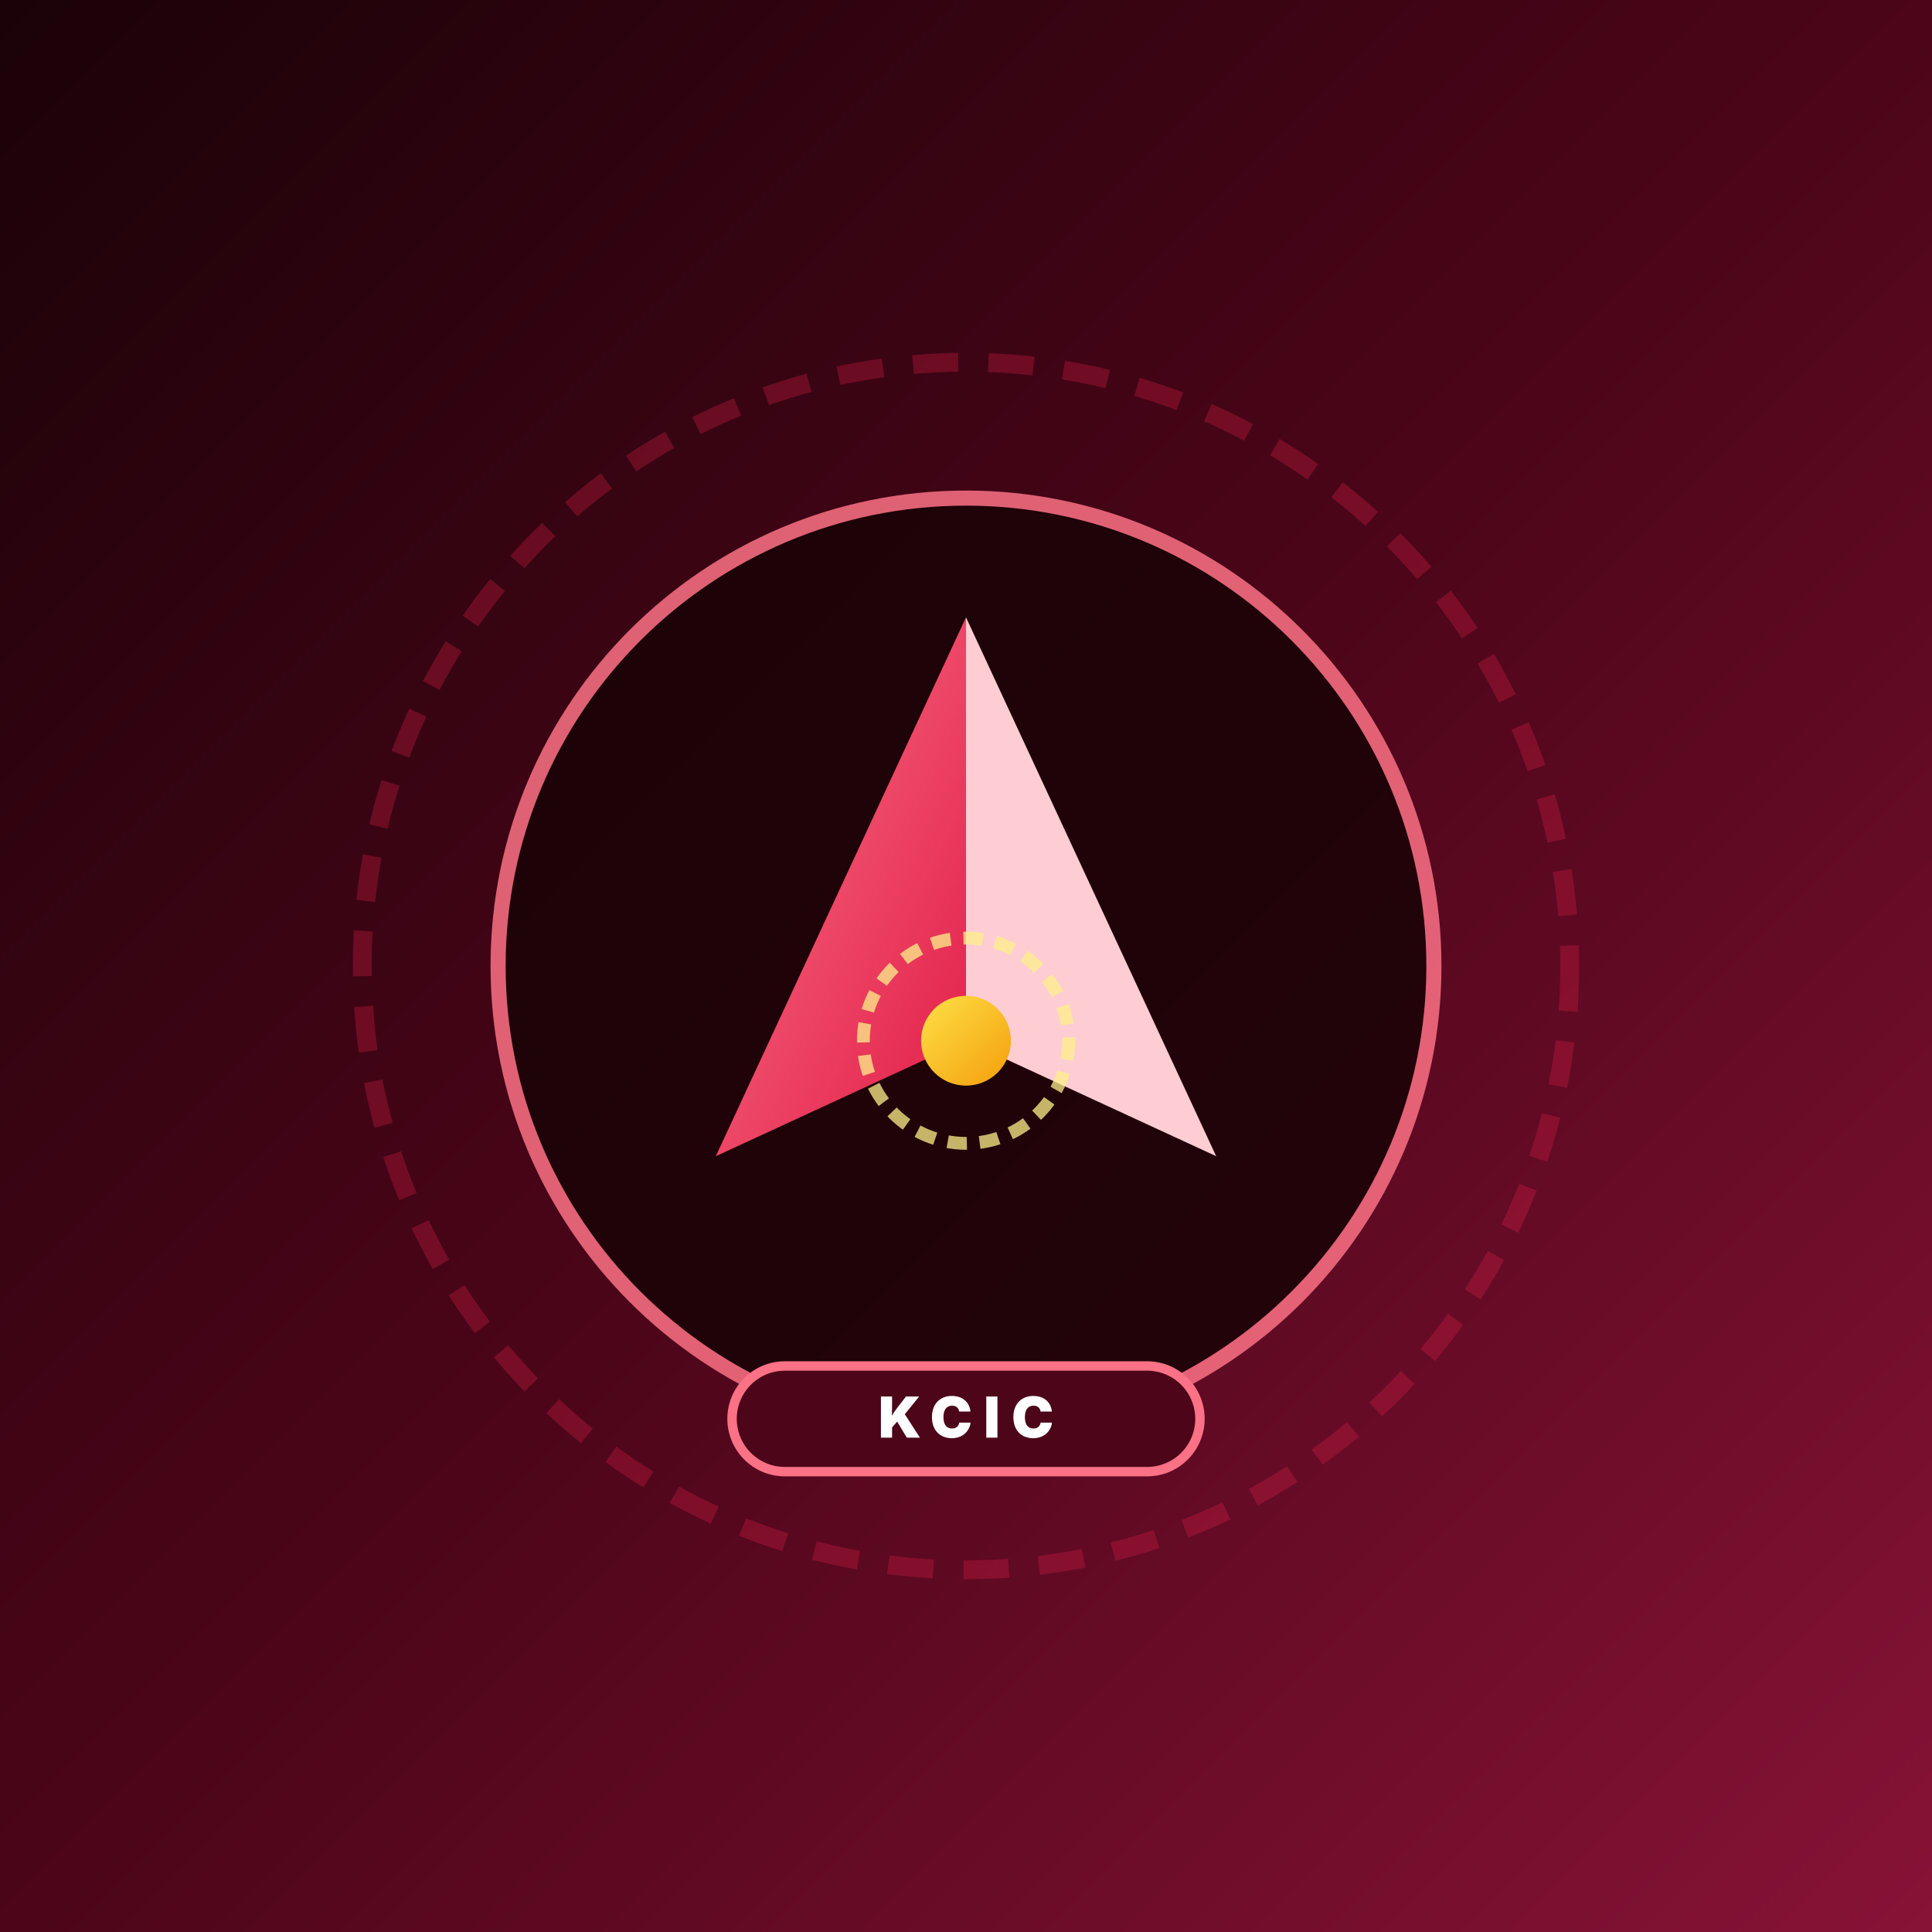
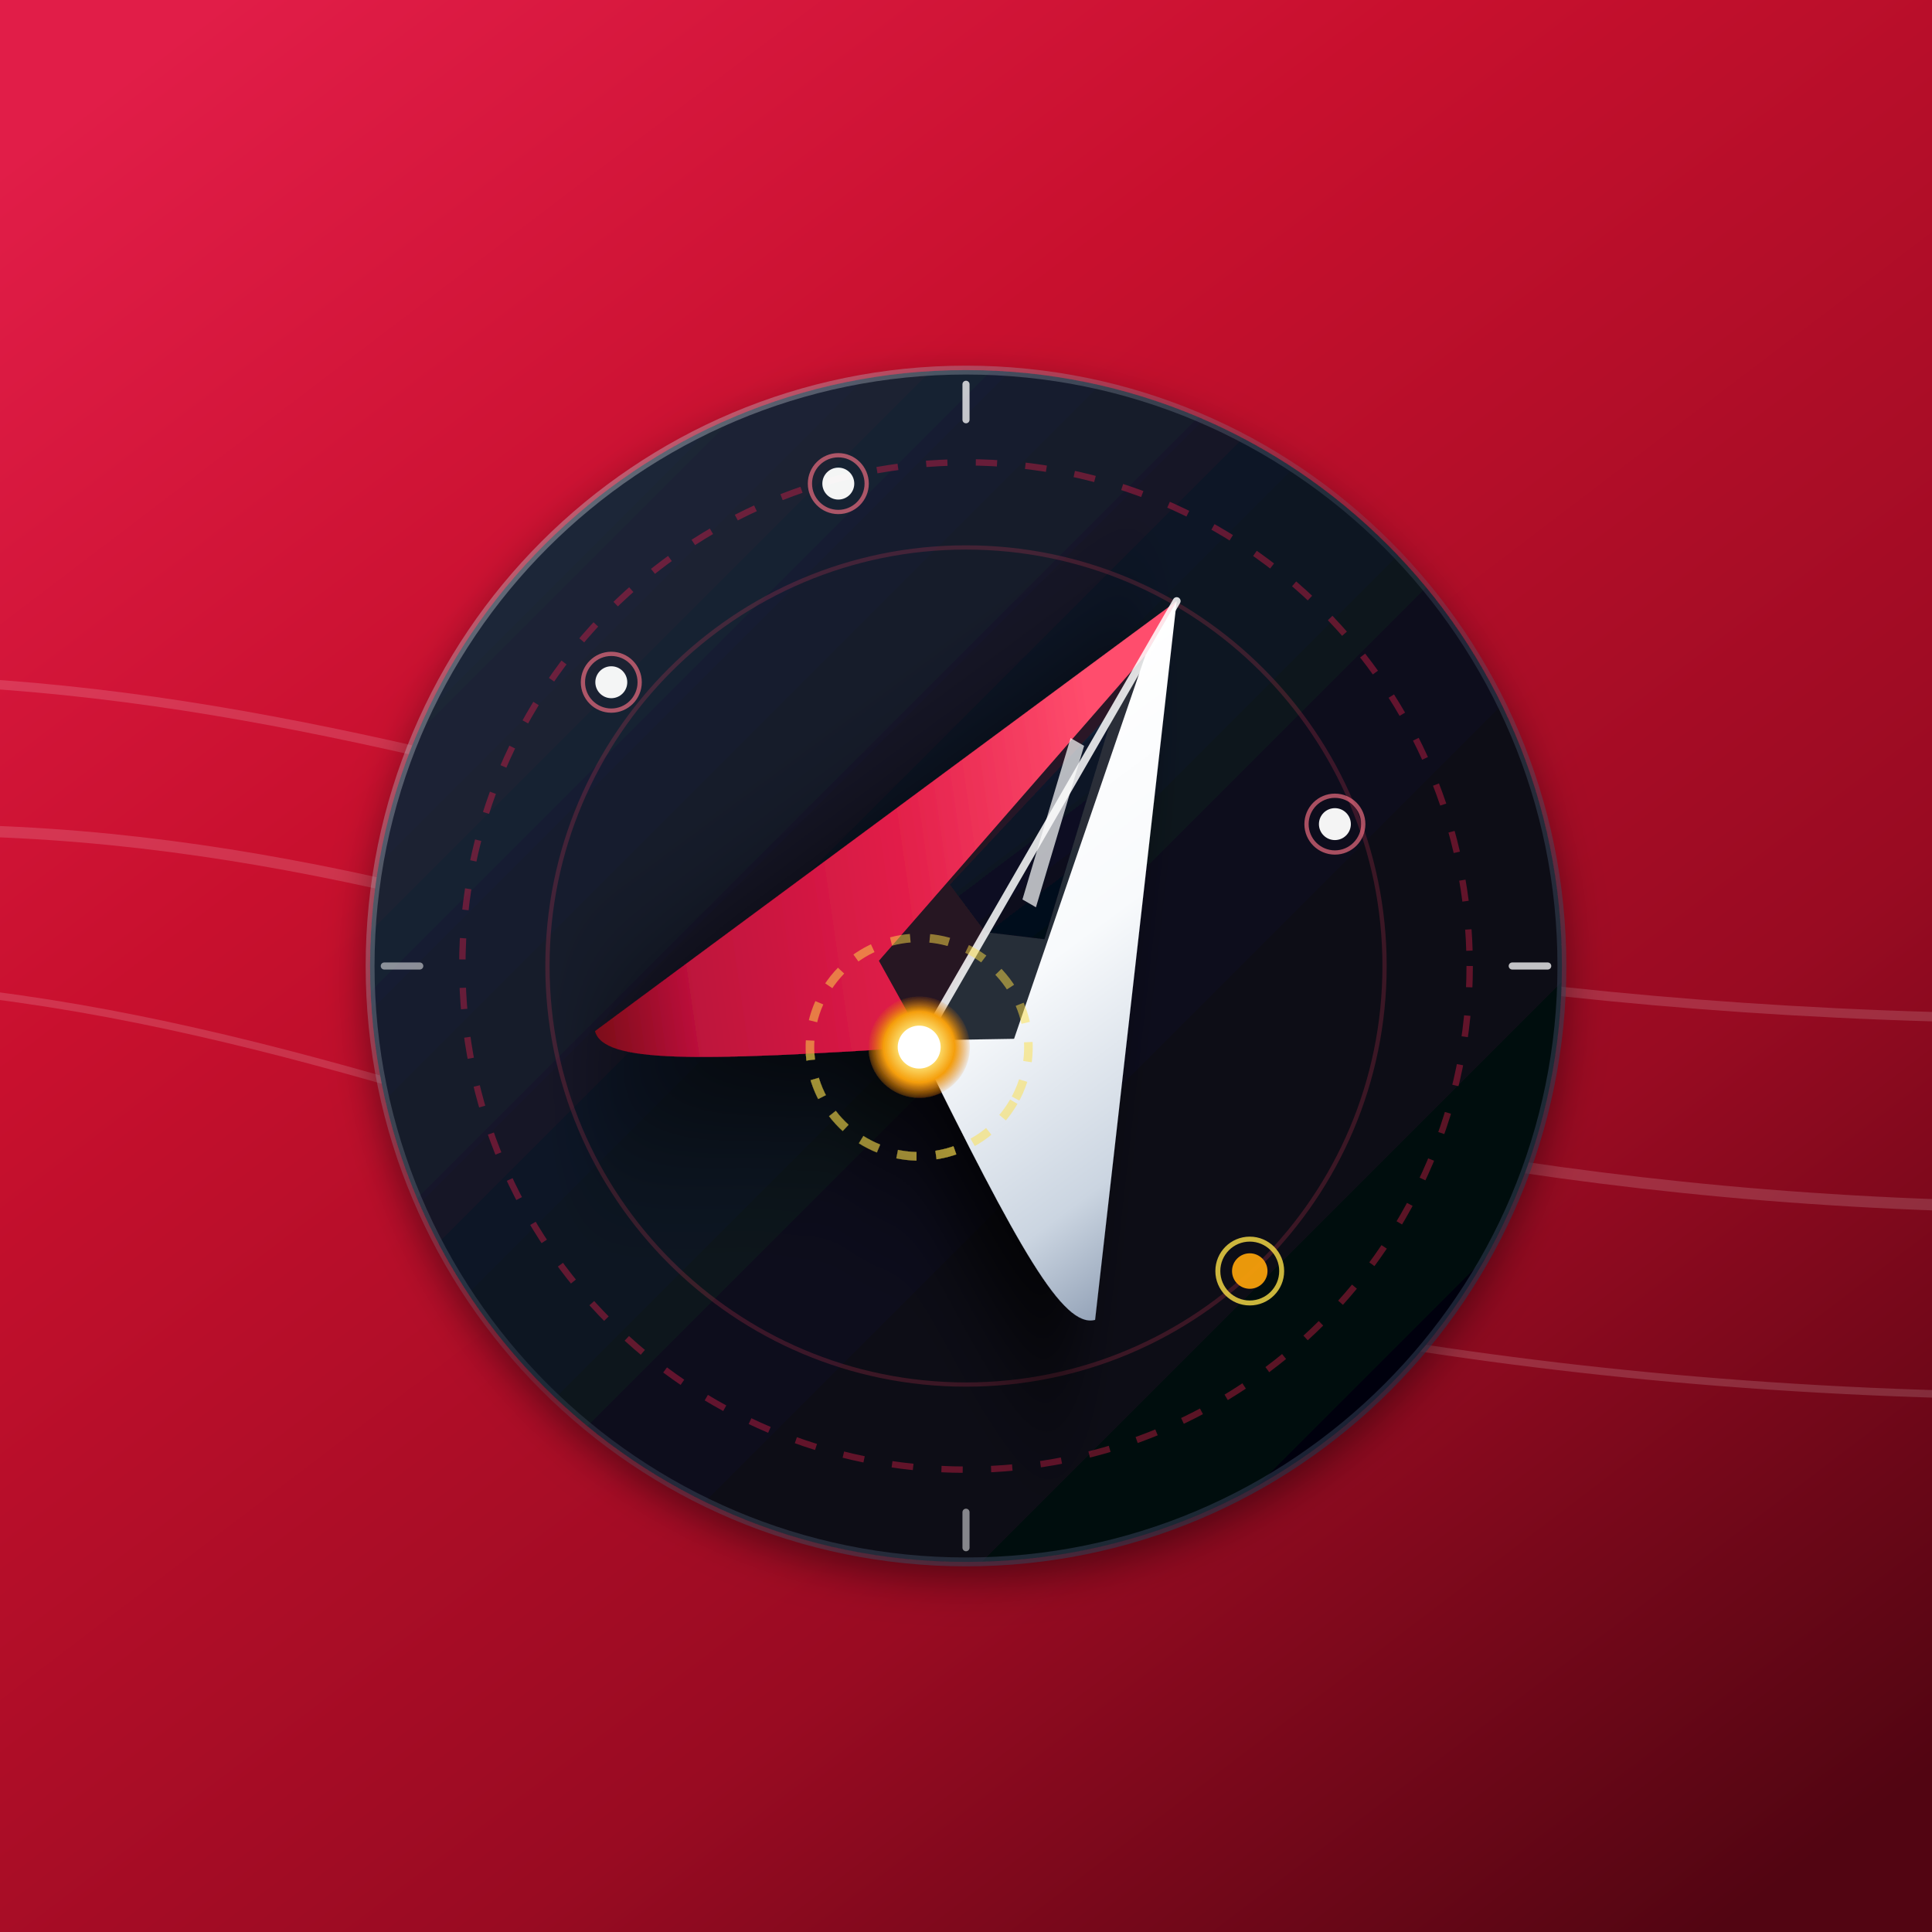
<svg xmlns="http://www.w3.org/2000/svg" viewBox="0 0 512 512" width="512" height="512">
  <defs>
-     <linearGradient id="bgGradMask" x1="0%" y1="0%" x2="100%" y2="100%">
-       <stop offset="0%" stop-color="#1a0208" />
-       <stop offset="50%" stop-color="#4c0519" />
-       <stop offset="100%" stop-color="#881337" />
+     <linearGradient id="kf-bg-m" x1="12%" y1="0%" x2="88%" y2="100%">
+       <stop offset="0%" stop-color="#e11d48" />
+       <stop offset="30%" stop-color="#c8102e" />
+       <stop offset="70%" stop-color="#990b22" />
+       <stop offset="100%" stop-color="#520512" />
    </linearGradient>
-     <linearGradient id="accentGradMask" x1="0%" y1="0%" x2="100%" y2="100%">
-       <stop offset="0%" stop-color="#fb7185" />
-       <stop offset="100%" stop-color="#e11d48" />
+     <linearGradient id="kf-dial-m" x1="15%" y1="15%" x2="85%" y2="85%">
+       <stop offset="0%" stop-color="#1e2638" />
+       <stop offset="45%" stop-color="#0e1422" />
+       <stop offset="100%" stop-color="#04060c" />
    </linearGradient>
-     <linearGradient id="goldGradMask" x1="0%" y1="0%" x2="100%" y2="100%">
-       <stop offset="0%" stop-color="#fde047" />
-       <stop offset="100%" stop-color="#f59e0b" />
+     <linearGradient id="kf-bezel-m" x1="0%" y1="0%" x2="100%" y2="100%">
+       <stop offset="0%" stop-color="#ffffff" stop-opacity="0.45" />
+       <stop offset="50%" stop-color="#64748b" stop-opacity="0.2" />
+       <stop offset="100%" stop-color="#0f172a" stop-opacity="0.85" />
    </linearGradient>
+     <linearGradient id="kf-wing-red-m" x1="55%" y1="0%" x2="0%" y2="100%">
+       <stop offset="0%" stop-color="#ff4d6d" />
+       <stop offset="40%" stop-color="#e11d48" />
+       <stop offset="80%" stop-color="#be123c" />
+       <stop offset="100%" stop-color="#7a0718" />
+     </linearGradient>
+     <linearGradient id="kf-wing-silver-m" x1="0%" y1="0%" x2="100%" y2="100%">
+       <stop offset="0%" stop-color="#ffffff" />
+       <stop offset="40%" stop-color="#f8fafc" />
+       <stop offset="80%" stop-color="#cbd5e1" />
+       <stop offset="100%" stop-color="#94a3b8" />
+     </linearGradient>
+     <linearGradient id="kf-windshield-m" x1="0%" y1="0%" x2="100%" y2="100%">
+       <stop offset="0%" stop-color="#38bdf8" stop-opacity="0.9" />
+       <stop offset="30%" stop-color="#0f172a" />
+       <stop offset="100%" stop-color="#020617" />
+     </linearGradient>
+     <radialGradient id="kf-beacon-glow-m" cx="50%" cy="50%" r="50%">
+       <stop offset="0%" stop-color="#ffffff" />
+       <stop offset="30%" stop-color="#fef08a" />
+       <stop offset="70%" stop-color="#f59e0b" />
+       <stop offset="100%" stop-color="#d97706" stop-opacity="0.1" />
+     </radialGradient>
+     <filter id="kf-dial-shadow-m" x="-30%" y="-30%" width="160%" height="160%">
+       <feDropShadow dx="0" dy="16" stdDeviation="20" flood-color="#2a0209" flood-opacity="0.95" />
+       <feDropShadow dx="0" dy="4" stdDeviation="6" flood-color="#000000" flood-opacity="0.5" />
+     </filter>
+     <filter id="kf-craft-shadow-m" x="-30%" y="-30%" width="160%" height="160%">
+       <feDropShadow dx="0" dy="14" stdDeviation="15" flood-color="#000000" flood-opacity="0.8" />
+     </filter>
  </defs>
-   <rect width="512" height="512" fill="url(#bgGradMask)" />
-   <circle cx="256" cy="256" r="160" fill="none" stroke="#e11d48" stroke-width="5" opacity="0.3" stroke-dasharray="12 8" />
-   <circle cx="256" cy="256" r="124" fill="#180206" stroke="#fb7185" stroke-width="4" opacity="0.85" />
-   <g transform="translate(256, 252) scale(0.85)">
-     <polygon points="0,-104 -78,64 0,28" fill="url(#accentGradMask)" />
-     <polygon points="0,-104 78,64 0,28" fill="#fecdd3" />
-     <circle cx="0" cy="28" r="14" fill="url(#goldGradMask)" />
-     <circle cx="0" cy="28" r="32" fill="none" stroke="#fef08a" stroke-width="4" opacity="0.75" stroke-dasharray="6 4" />
+   <rect width="512" height="512" fill="url(#kf-bg-m)" />
+   <g opacity="0.15" stroke="#ffffff" stroke-linecap="round">
+     <path d="M -40 180 C 140 180, 260 270, 552 270" stroke-width="2.5" fill="none" />
+     <path d="M -20 220 C 160 220, 280 320, 552 320" stroke-width="3" fill="none" />
+     <path d="M -60 260 C 120 260, 240 370, 552 370" stroke-width="2" fill="none" />
  </g>
-   <rect x="194" y="362" width="124" height="28" rx="14" fill="#4c0519" stroke="#fb7185" stroke-width="2.5" />
-   <text x="256" y="381" text-anchor="middle" font-family="system-ui, -apple-system, sans-serif" font-size="15" font-weight="900" fill="#ffffff" letter-spacing="3">
-     KCIC
-   </text>
+   <g transform="translate(256, 256) scale(0.94) translate(-256, -256)">
+     <circle cx="256" cy="256" r="168" fill="url(#kf-dial-m)" filter="url(#kf-dial-shadow-m)" />
+     <circle cx="256" cy="256" r="168" fill="none" stroke="url(#kf-bezel-m)" stroke-width="2.5" />
+     <circle cx="256" cy="256" r="142" fill="none" stroke="#e11d48" stroke-width="1.8" stroke-dasharray="6 8" opacity="0.4" />
+     <circle cx="256" cy="256" r="118" fill="none" stroke="#f43f5e" stroke-width="1.2" opacity="0.2" />
+     <circle cx="156" cy="176" r="4.5" fill="#ffffff" opacity="0.95" />
+     <circle cx="156" cy="176" r="8" fill="none" stroke="#fb7185" stroke-width="1.2" opacity="0.65" />
+     <circle cx="220" cy="120" r="4.5" fill="#ffffff" opacity="0.95" />
+     <circle cx="220" cy="120" r="8" fill="none" stroke="#fb7185" stroke-width="1.2" opacity="0.65" />
+     <circle cx="360" cy="216" r="4.5" fill="#ffffff" opacity="0.95" />
+     <circle cx="360" cy="216" r="8" fill="none" stroke="#fb7185" stroke-width="1.2" opacity="0.65" />
+     <circle cx="336" cy="342" r="5" fill="#f59e0b" opacity="0.95" />
+     <circle cx="336" cy="342" r="9" fill="none" stroke="#fde047" stroke-width="1.4" opacity="0.8" />
+     <line x1="256" y1="92" x2="256" y2="102" stroke="#ffffff" stroke-width="2" stroke-linecap="round" opacity="0.75" />
+     <line x1="420" y1="256" x2="410" y2="256" stroke="#ffffff" stroke-width="2" stroke-linecap="round" opacity="0.75" />
+     <line x1="256" y1="420" x2="256" y2="410" stroke="#ffffff" stroke-width="2" stroke-linecap="round" opacity="0.5" />
+     <line x1="92" y1="256" x2="102" y2="256" stroke="#ffffff" stroke-width="2" stroke-linecap="round" opacity="0.5" />
+     <g transform="translate(256, 256) rotate(30) scale(1.1)" filter="url(#kf-craft-shadow-m)">
+       <path d="M 0 -108 L -74 62 C -68 68, -48 56, 0 24 Z" fill="url(#kf-wing-red-m)" />
+       <path d="M 0 -108 L 74 62 C 68 68, 48 56, 0 24 Z" fill="url(#kf-wing-silver-m)" />
+       <path d="M 0 -92 L -20 10 L 0 22 L 20 10 Z" fill="#0c121e" opacity="0.88" />
+       <path d="M 0 -76 L -14 -16 L 0 -10 L 14 -16 Z" fill="url(#kf-windshield-m)" />
+       <polygon points="-6,-64 -2,-64 8,-22 4,-22" fill="#ffffff" opacity="0.7" />
+       <line x1="0" y1="-108" x2="0" y2="24" stroke="#ffffff" stroke-width="2" stroke-linecap="round" opacity="0.85" />
+       <circle cx="0" cy="24" r="28" fill="none" stroke="#fde047" stroke-width="2.2" opacity="0.5" stroke-dasharray="5 5" />
+       <circle cx="0" cy="24" r="13" fill="url(#kf-beacon-glow-m)" />
+       <circle cx="0" cy="24" r="5.5" fill="#ffffff" />
+     </g>
+   </g>
</svg>
